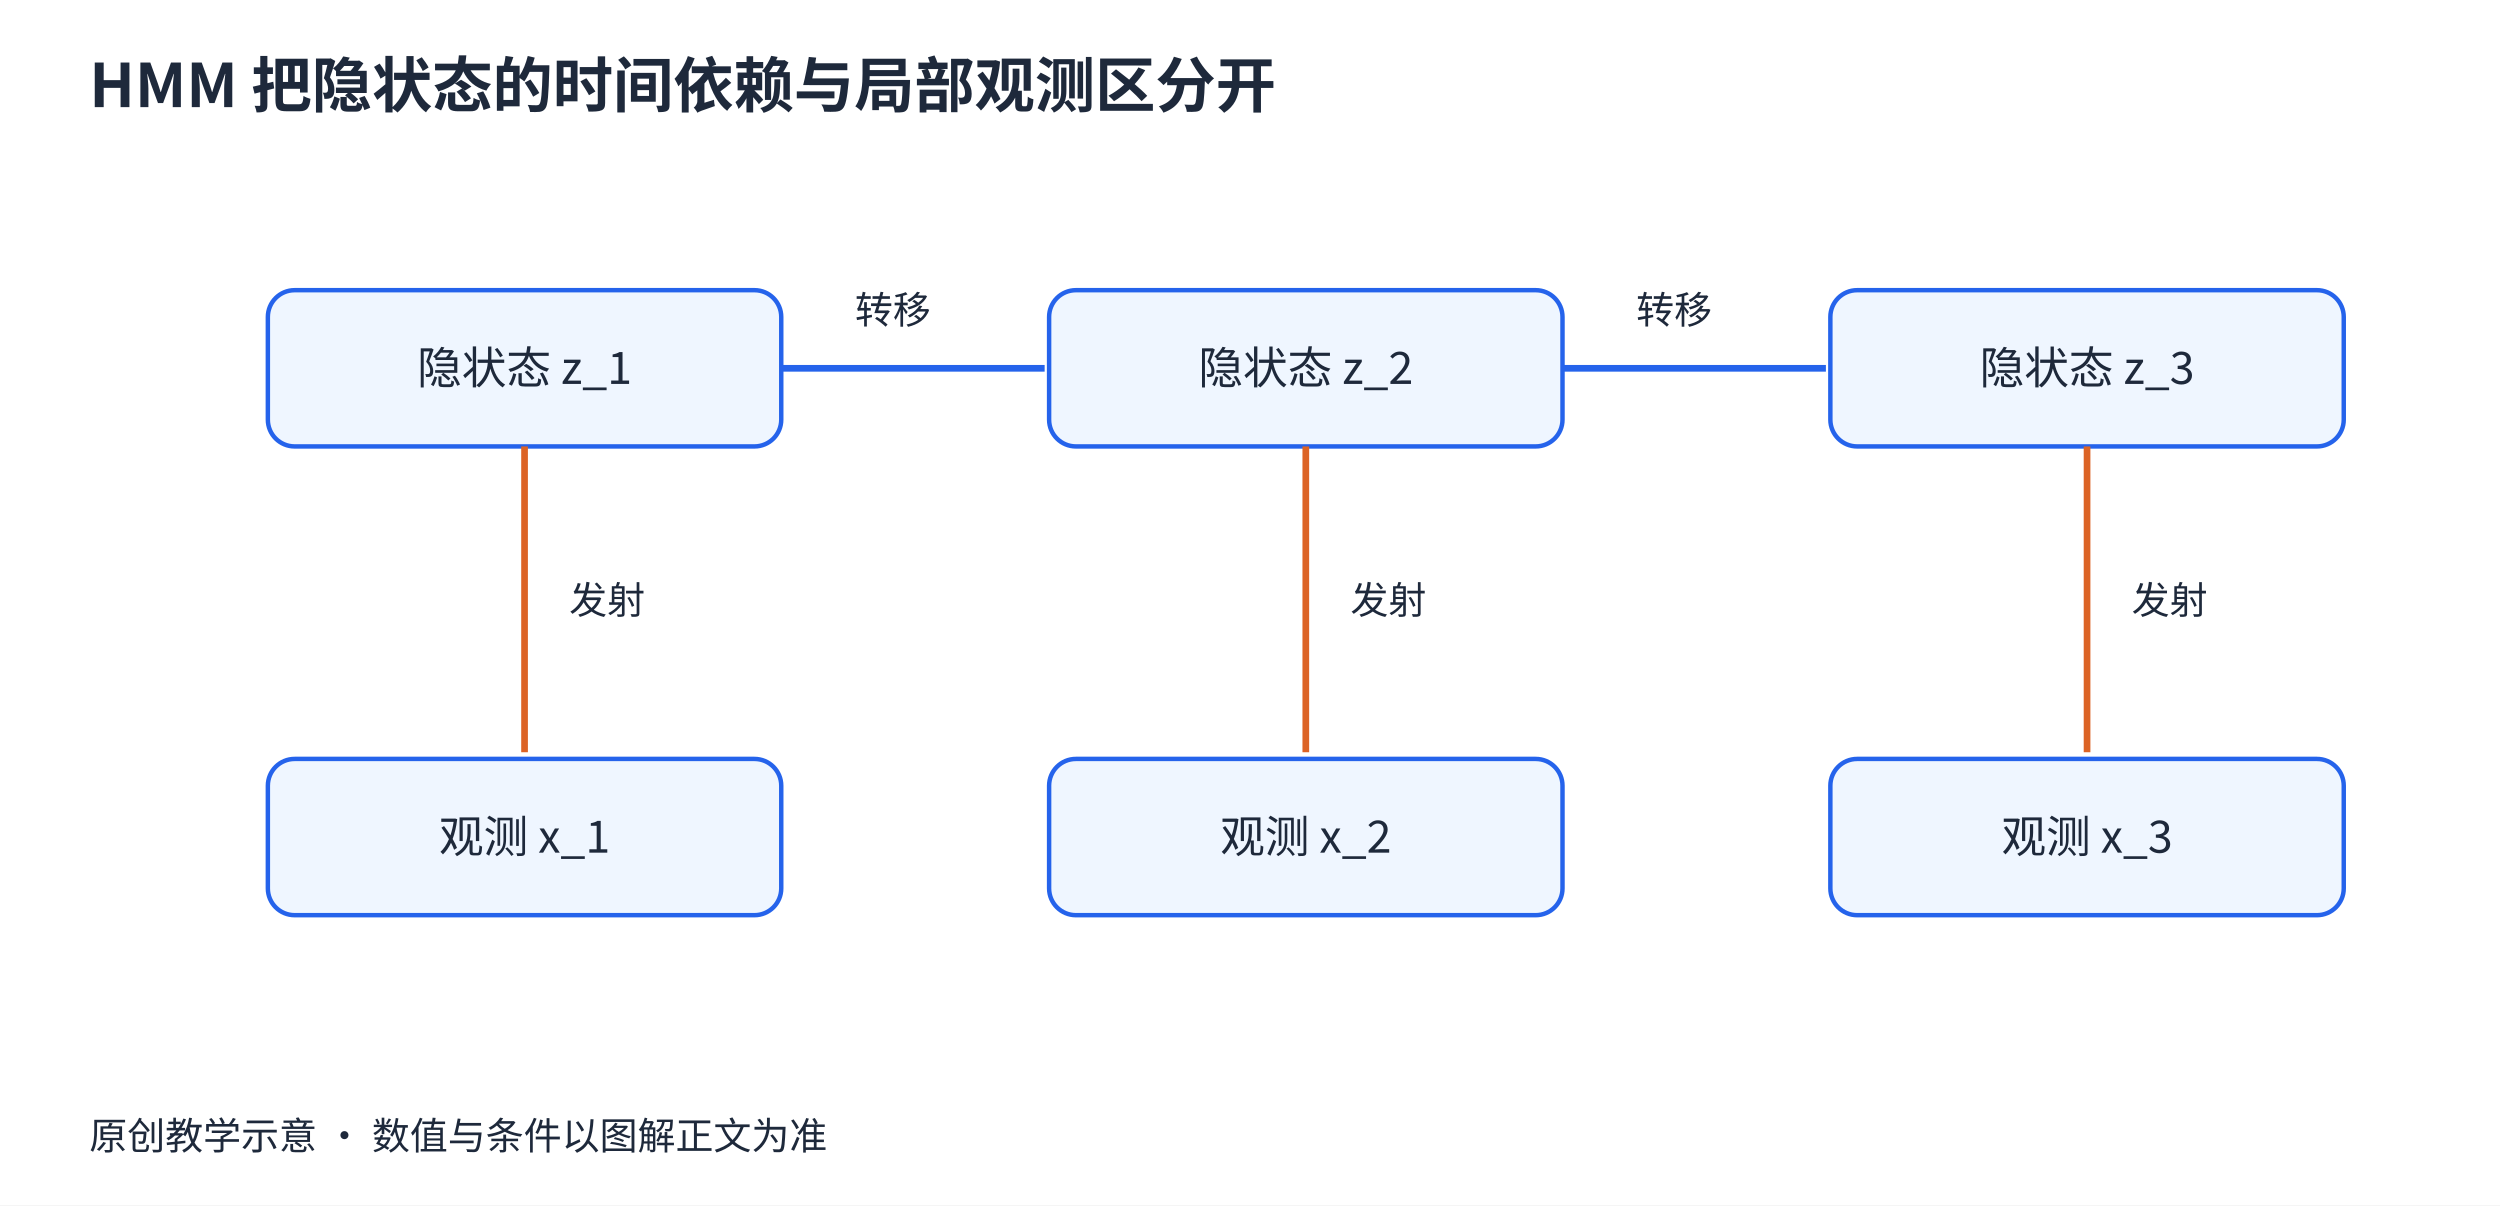
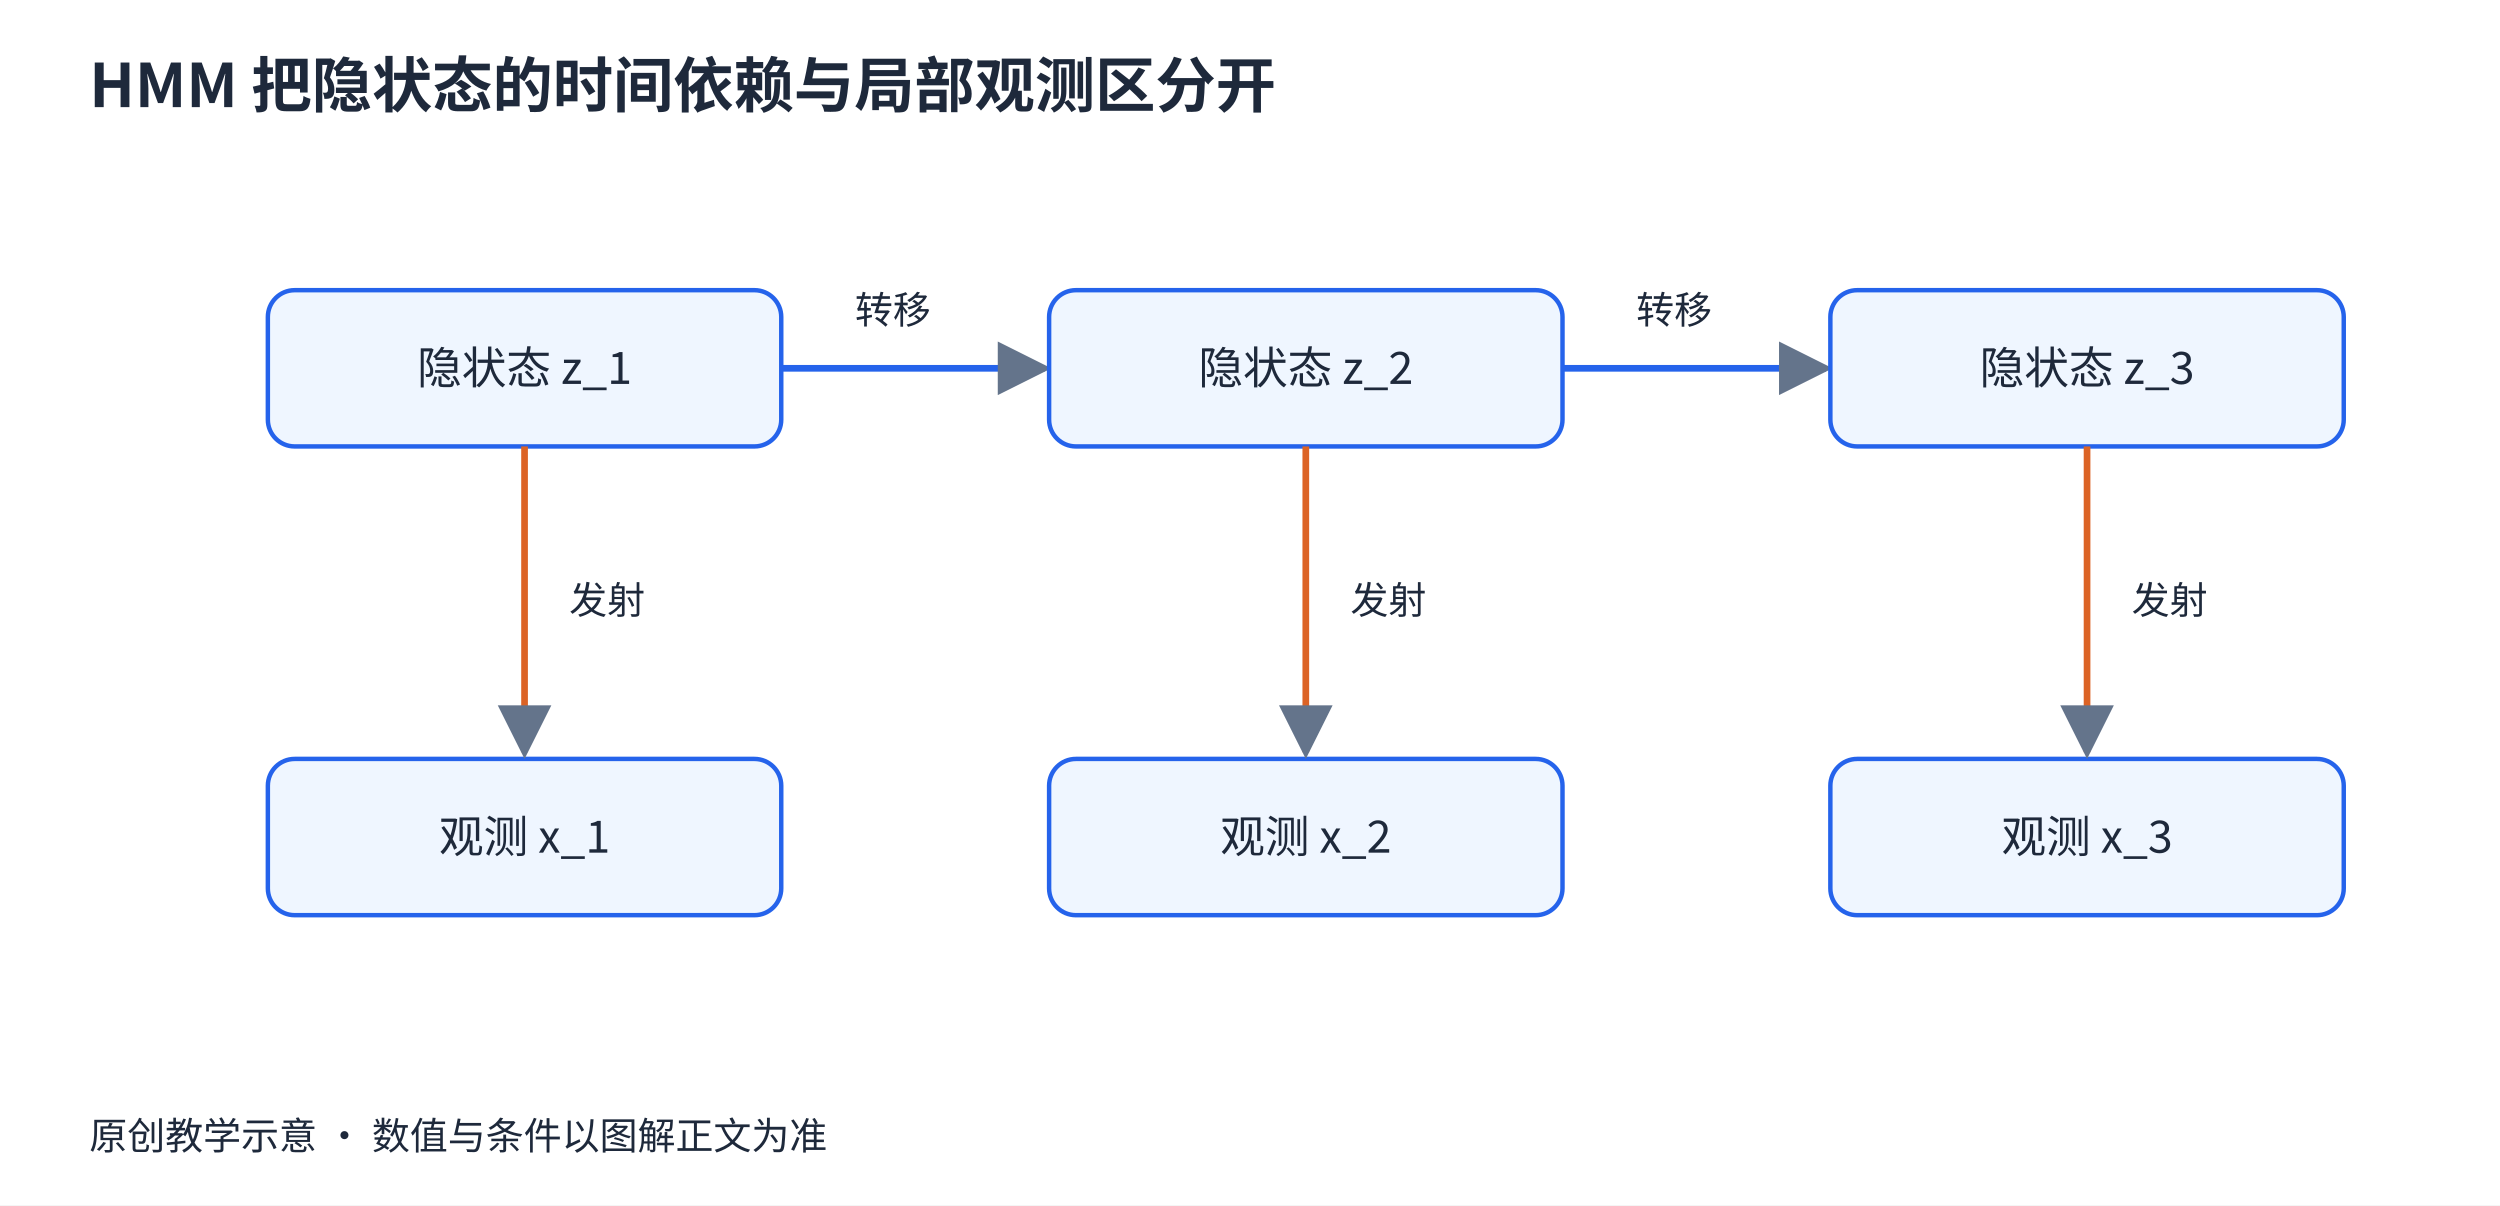
<svg xmlns="http://www.w3.org/2000/svg" width="1120" height="540" viewBox="0 0 1120 540" role="img">
  <rect width="1120" height="540" fill="white" />
  <style>text{font-family:Microsoft YaHei,Noto Sans CJK SC,sans-serif;fill:#1e293b;font-size:20px}.title{font-size:27px;font-weight:700}.small{font-size:17px}</style>
  <text x="40" y="48" class="title" text-anchor="start">HMM 把隐状态的时间依赖与局部观测区分开</text>
  <text x="40" y="515" class="small" text-anchor="start">原创教学示意 · 数值与条件以图解正文为准</text>
  <rect x="120" y="130" width="230" height="70" rx="12" fill="#eff6ff" stroke="#2563eb" stroke-width="2" />
  <text x="235.0" y="172.0" class="" text-anchor="middle">隐状态 z_1</text>
  <rect x="120" y="340" width="230" height="70" rx="12" fill="#eff6ff" stroke="#2563eb" stroke-width="2" />
  <text x="235.0" y="382.0" class="" text-anchor="middle">观测 x_1</text>
-   <line x1="235" y1="200" x2="235" y2="337" stroke="#dc6325" stroke-width="3" stroke-dasharray="" />
+   <line x1="235" y1="200" x2="235" y2="337" stroke="#dc6325" stroke-width="3" stroke-dasharray="" marker-end="url(#direction)" />
  <text x="255" y="275" class="small" text-anchor="start">发射</text>
-   <line x1="350" y1="165" x2="468" y2="165" stroke="#2563eb" stroke-width="3" stroke-dasharray="" />
+   <line x1="350" y1="165" x2="468" y2="165" stroke="#2563eb" stroke-width="3" stroke-dasharray="" marker-end="url(#direction)" />
  <text x="400" y="145" class="small" text-anchor="middle">转移</text>
  <rect x="470" y="130" width="230" height="70" rx="12" fill="#eff6ff" stroke="#2563eb" stroke-width="2" />
  <text x="585.0" y="172.0" class="" text-anchor="middle">隐状态 z_2</text>
  <rect x="470" y="340" width="230" height="70" rx="12" fill="#eff6ff" stroke="#2563eb" stroke-width="2" />
  <text x="585.0" y="382.0" class="" text-anchor="middle">观测 x_2</text>
-   <line x1="585" y1="200" x2="585" y2="337" stroke="#dc6325" stroke-width="3" stroke-dasharray="" />
+   <line x1="585" y1="200" x2="585" y2="337" stroke="#dc6325" stroke-width="3" stroke-dasharray="" marker-end="url(#direction)" />
  <text x="605" y="275" class="small" text-anchor="start">发射</text>
-   <line x1="700" y1="165" x2="818" y2="165" stroke="#2563eb" stroke-width="3" stroke-dasharray="" />
+   <line x1="700" y1="165" x2="818" y2="165" stroke="#2563eb" stroke-width="3" stroke-dasharray="" marker-end="url(#direction)" />
  <text x="750" y="145" class="small" text-anchor="middle">转移</text>
  <rect x="820" y="130" width="230" height="70" rx="12" fill="#eff6ff" stroke="#2563eb" stroke-width="2" />
  <text x="935.0" y="172.0" class="" text-anchor="middle">隐状态 z_3</text>
  <rect x="820" y="340" width="230" height="70" rx="12" fill="#eff6ff" stroke="#2563eb" stroke-width="2" />
  <text x="935.0" y="382.0" class="" text-anchor="middle">观测 x_3</text>
-   <line x1="935" y1="200" x2="935" y2="337" stroke="#dc6325" stroke-width="3" stroke-dasharray="" />
+   <line x1="935" y1="200" x2="935" y2="337" stroke="#dc6325" stroke-width="3" stroke-dasharray="" marker-end="url(#direction)" />
  <text x="955" y="275" class="small" text-anchor="start">发射</text>
+   <defs>
+     <marker id="direction" markerWidth="8" markerHeight="8" refX="7" refY="4" orient="auto">
+       <path d="M0 0L8 4L0 8" fill="#64748b" />
+     </marker>
+   </defs>
</svg>
